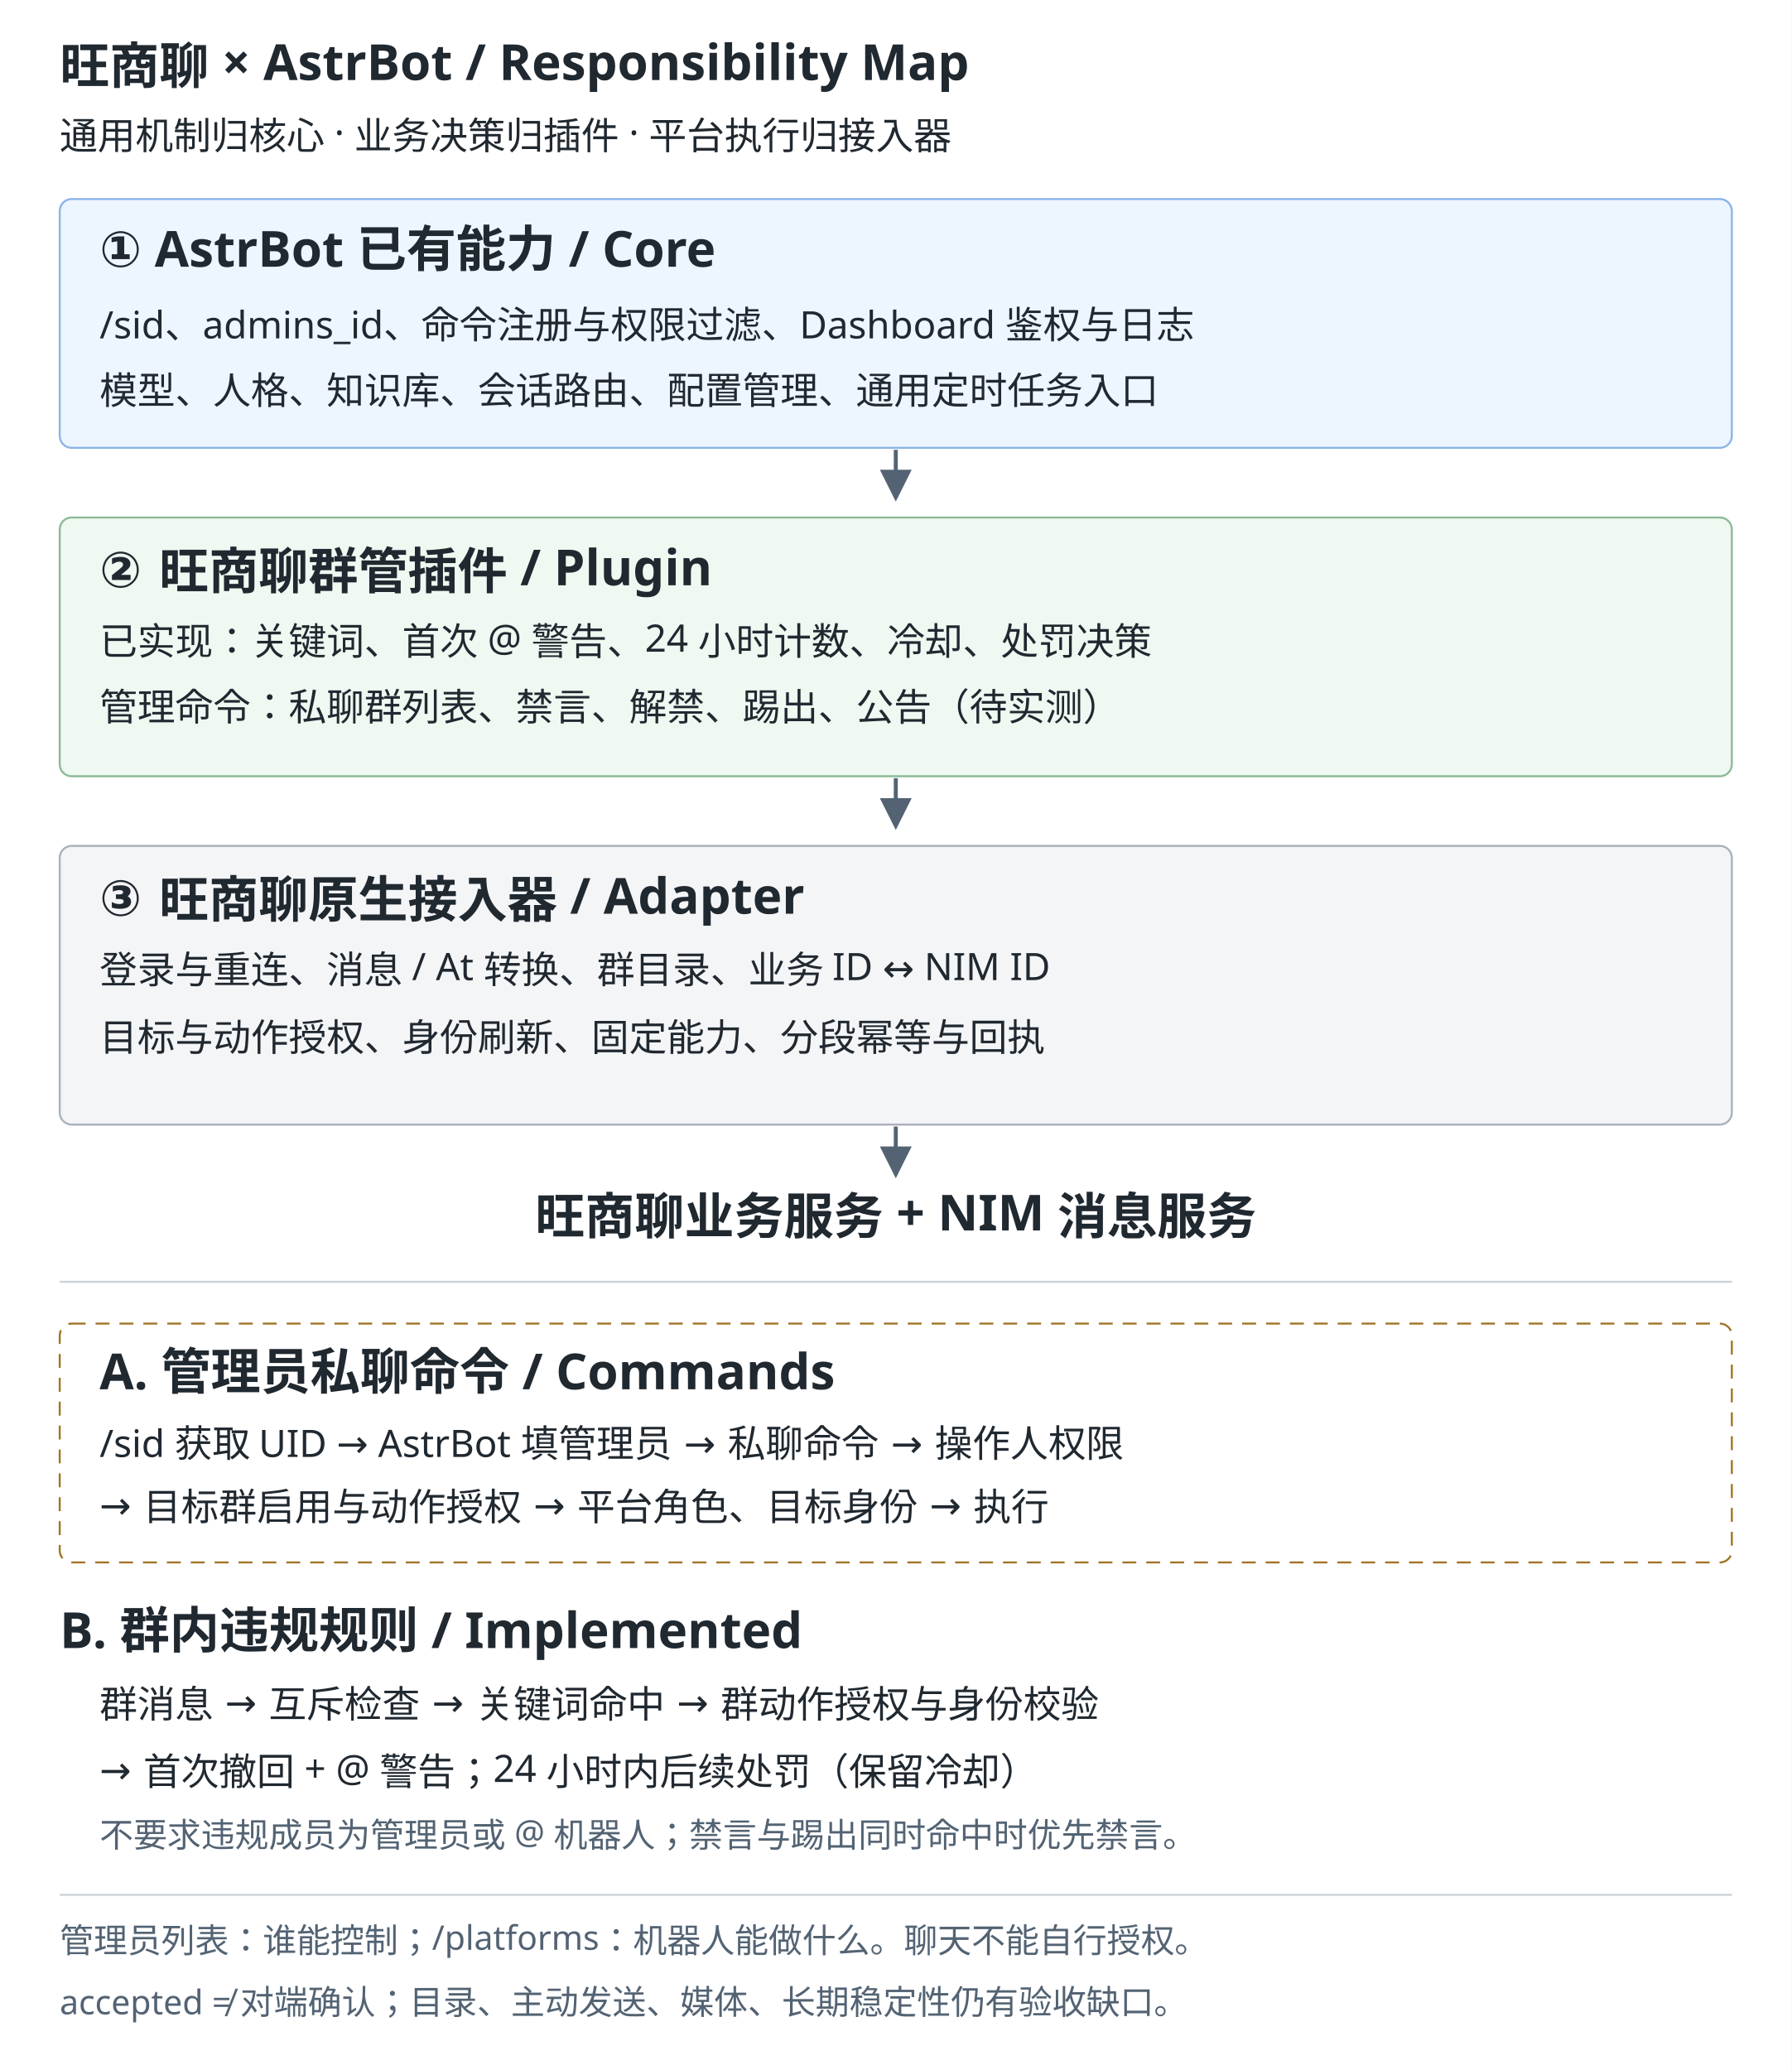
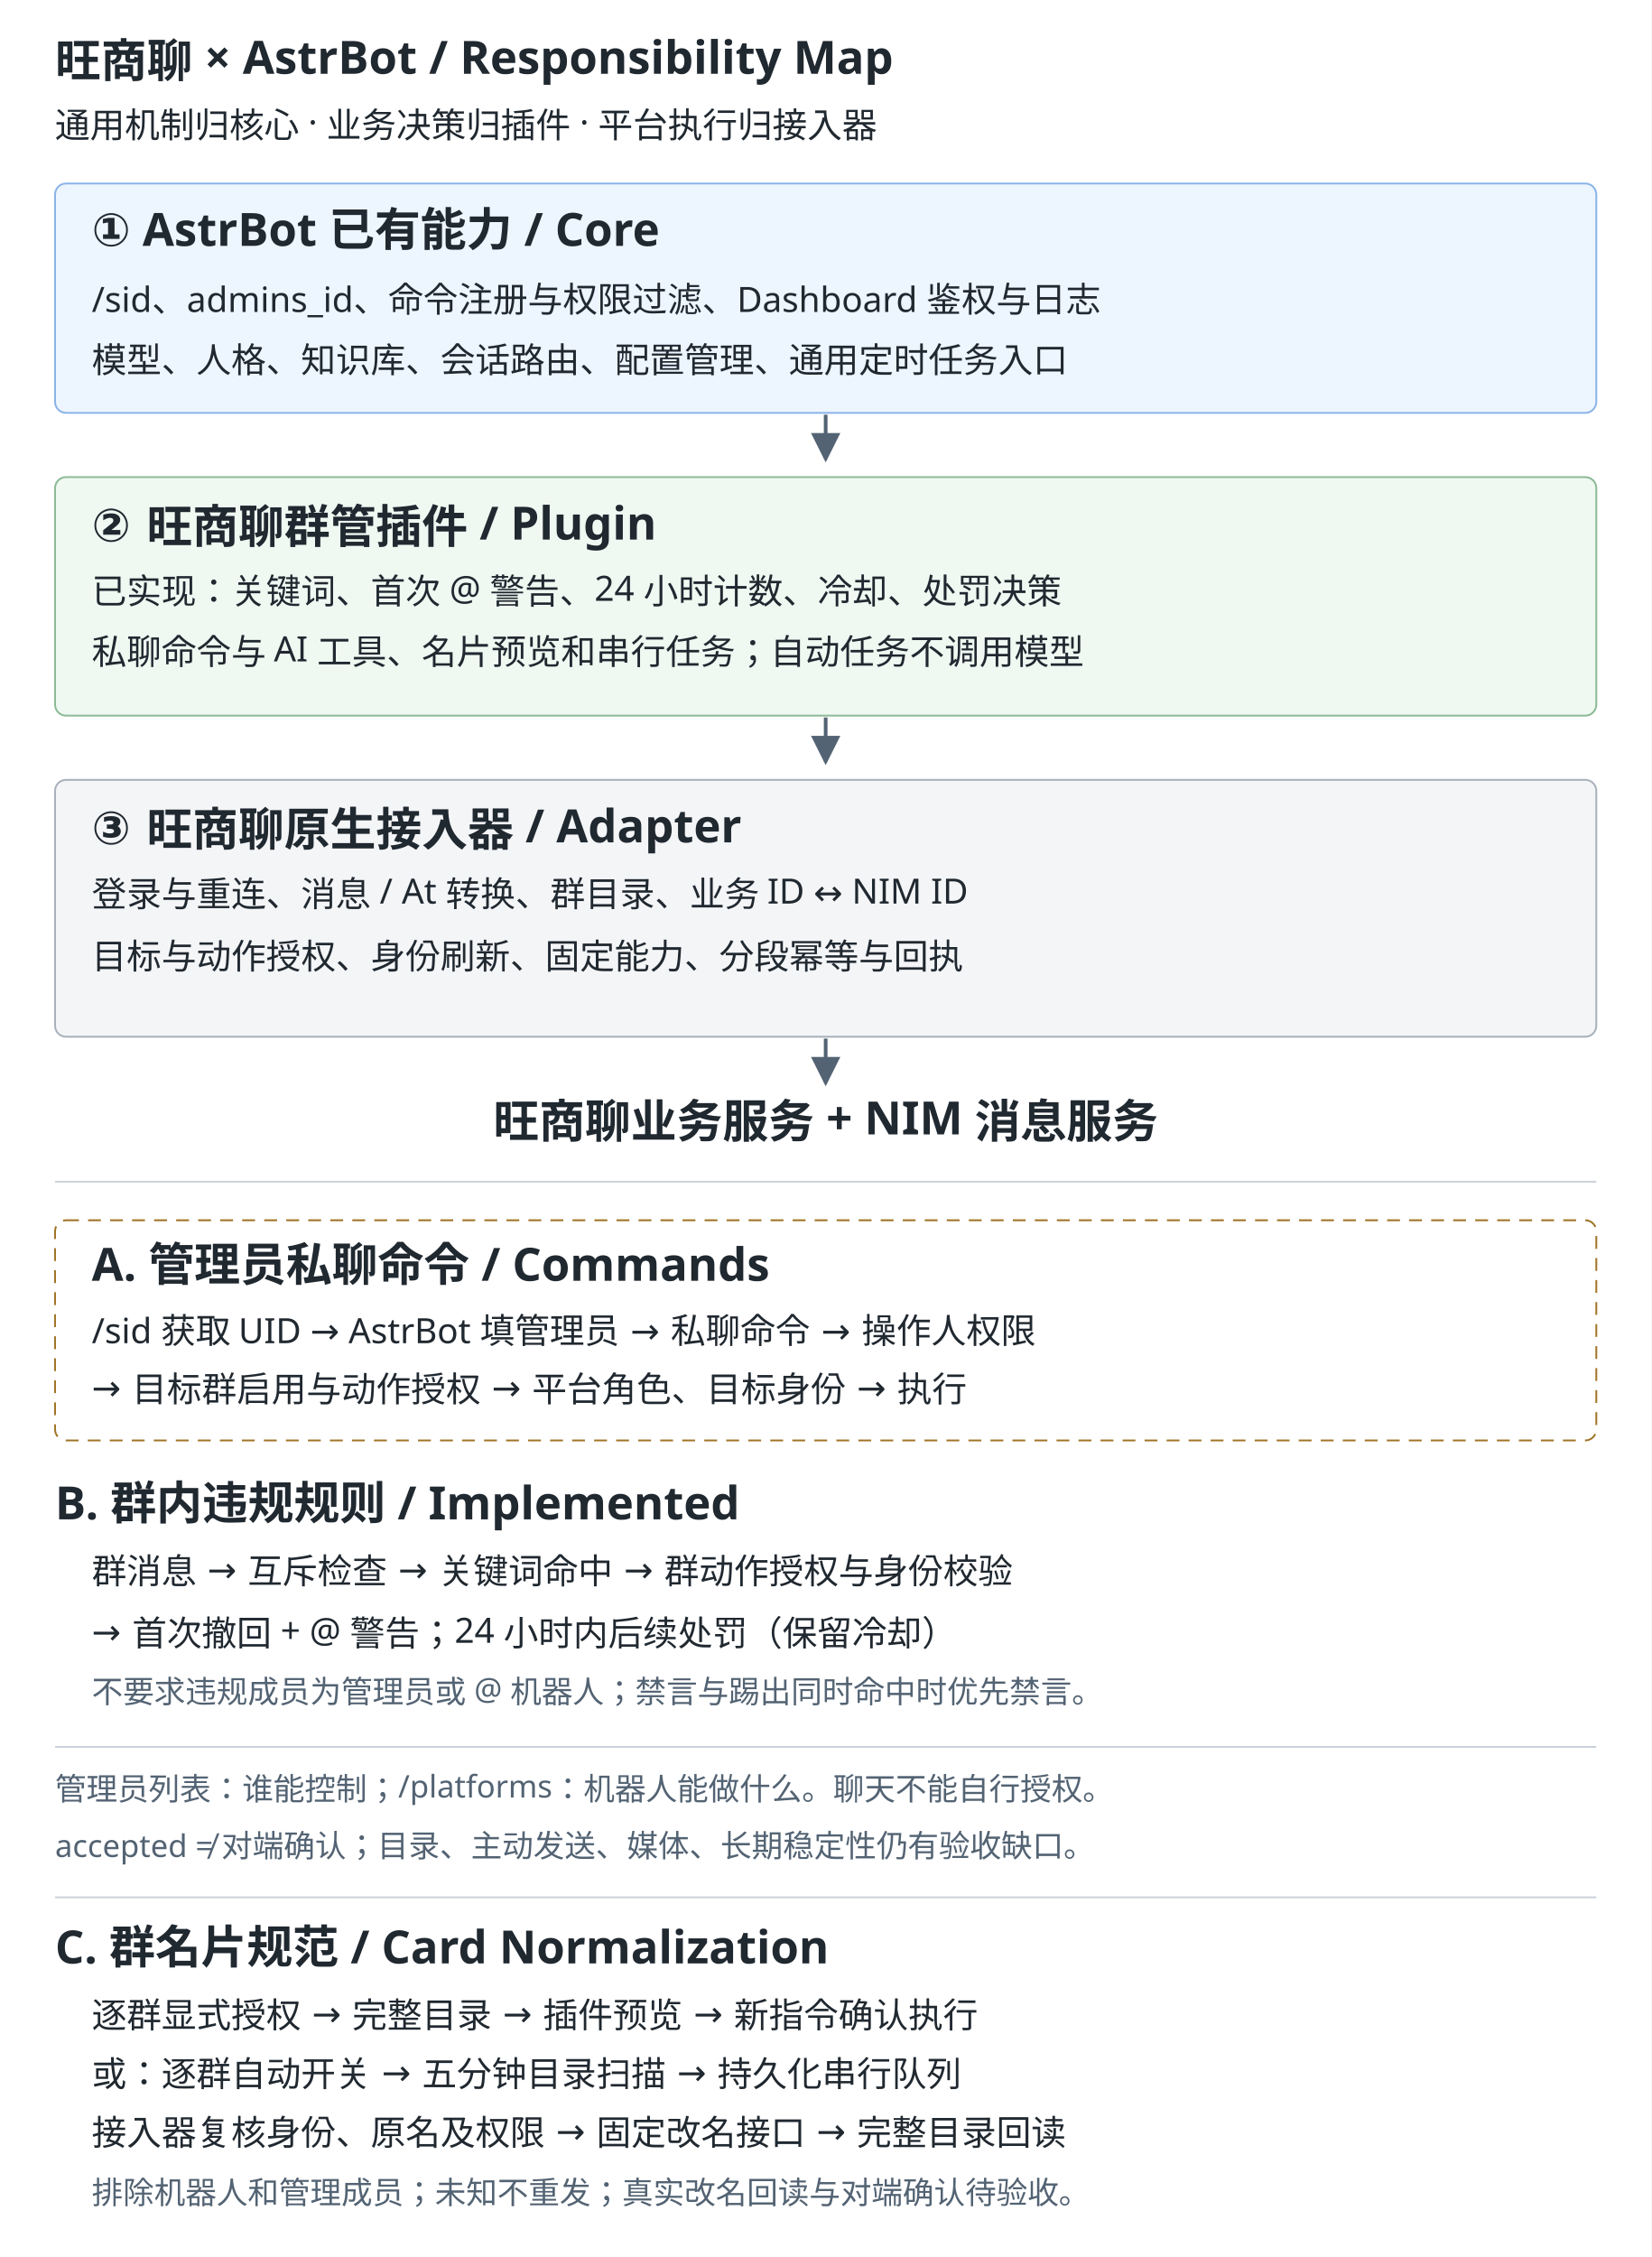
- <svg xmlns="http://www.w3.org/2000/svg" width="900" height="1040" viewBox="0 0 900 1040" role="img" aria-labelledby="title desc">
+ <svg xmlns="http://www.w3.org/2000/svg" width="900" height="1230" viewBox="0 0 900 1230" role="img" aria-labelledby="title desc">
  <defs>
    <marker id="a" markerWidth="8" markerHeight="8" refX="7" refY="4" orient="auto">
      <path d="M0 0L8 4L0 8" fill="#536373" />
    </marker>
  </defs>
  <style>text{font-family:system-ui,'PingFang SC','Microsoft YaHei',sans-serif;fill:#202830;letter-spacing:0;font-size:19px}.h{font-size:25px;font-weight:700}.s{font-size:17px;fill:#536373}.arrow{stroke:#536373;stroke-width:2;marker-end:url(#a)}</style>
-   <rect width="900" height="1040" fill="white" />
+   <rect width="900" height="1230" fill="white" />
  <text x="30" y="42" class="h">旺商聊 × AstrBot / Responsibility Map</text>
  <text x="30" y="75">通用机制归核心 · 业务决策归插件 · 平台执行归接入器</text>
  <rect x="30" y="100" width="840" height="125" rx="6" fill="#edf5ff" stroke="#8ab4e8" />
  <text x="50" y="134" class="h">① AstrBot 已有能力 / Core</text>
  <text x="50" y="170">/sid、admins_id、命令注册与权限过滤、Dashboard 鉴权与日志</text>
  <text x="50" y="203">模型、人格、知识库、会话路由、配置管理、通用定时任务入口</text>
  <path d="M450 226V250" class="arrow" />
  <rect x="30" y="260" width="840" height="130" rx="6" fill="#eff8f1" stroke="#8cba96" />
  <text x="50" y="295" class="h">② 旺商聊群管插件 / Plugin</text>
  <text x="50" y="329">已实现：关键词、首次 @ 警告、24 小时计数、冷却、处罚决策</text>
-   <text x="50" y="362">管理命令：私聊群列表、禁言、解禁、踢出、公告（待实测）</text>
+   <text x="50" y="362">私聊命令与 AI 工具、名片预览和串行任务；自动任务不调用模型</text>
  <path d="M450 391V415" class="arrow" />
  <rect x="30" y="425" width="840" height="140" rx="6" fill="#f4f5f7" stroke="#a9b1bc" />
  <text x="50" y="460" class="h">③ 旺商聊原生接入器 / Adapter</text>
  <text x="50" y="494">登录与重连、消息 / At 转换、群目录、业务 ID ↔ NIM ID</text>
  <text x="50" y="528">目标与动作授权、身份刷新、固定能力、分段幂等与回执</text>
  <path d="M450 566V590" class="arrow" />
  <text x="450" y="620" text-anchor="middle" class="h">旺商聊业务服务 + NIM 消息服务</text>
  <path d="M30 644H870" stroke="#cbd2da" />
  <rect x="30" y="665" width="840" height="120" rx="6" fill="white" stroke="#a17426" stroke-dasharray="7 5" />
  <text x="50" y="698" class="h">A. 管理员私聊命令 / Commands</text>
  <text x="50" y="732">/sid 获取 UID → AstrBot 填管理员 → 私聊命令 → 操作人权限</text>
  <text x="50" y="763">→ 目标群启用与动作授权 → 平台角色、目标身份 → 执行</text>
  <text x="30" y="828" class="h">B. 群内违规规则 / Implemented</text>
  <text x="50" y="863">群消息 → 互斥检查 → 关键词命中 → 群动作授权与身份校验</text>
  <text x="50" y="896">→ 首次撤回 + @ 警告；24 小时内后续处罚（保留冷却）</text>
  <text x="50" y="928" class="s">不要求违规成员为管理员或 @ 机器人；禁言与踢出同时命中时优先禁言。</text>
  <path d="M30 952H870" stroke="#cbd2da" />
  <text x="30" y="981" class="s">管理员列表：谁能控制；/platforms：机器人能做什么。聊天不能自行授权。</text>
  <text x="30" y="1012" class="s">accepted ≠ 对端确认；目录、主动发送、媒体、长期稳定性仍有验收缺口。</text>
+   <path d="M30 1034H870" stroke="#cbd2da" />
+   <text x="30" y="1070" class="h">C. 群名片规范 / Card Normalization</text>
+   <text x="50" y="1105">逐群显式授权 → 完整目录 → 插件预览 → 新指令确认执行</text>
+   <text x="50" y="1137">或：逐群自动开关 → 五分钟目录扫描 → 持久化串行队列</text>
+   <text x="50" y="1169">接入器复核身份、原名及权限 → 固定改名接口 → 完整目录回读</text>
+   <text x="50" y="1201" class="s">排除机器人和管理成员；未知不重发；真实改名回读与对端确认待验收。</text>
</svg>
